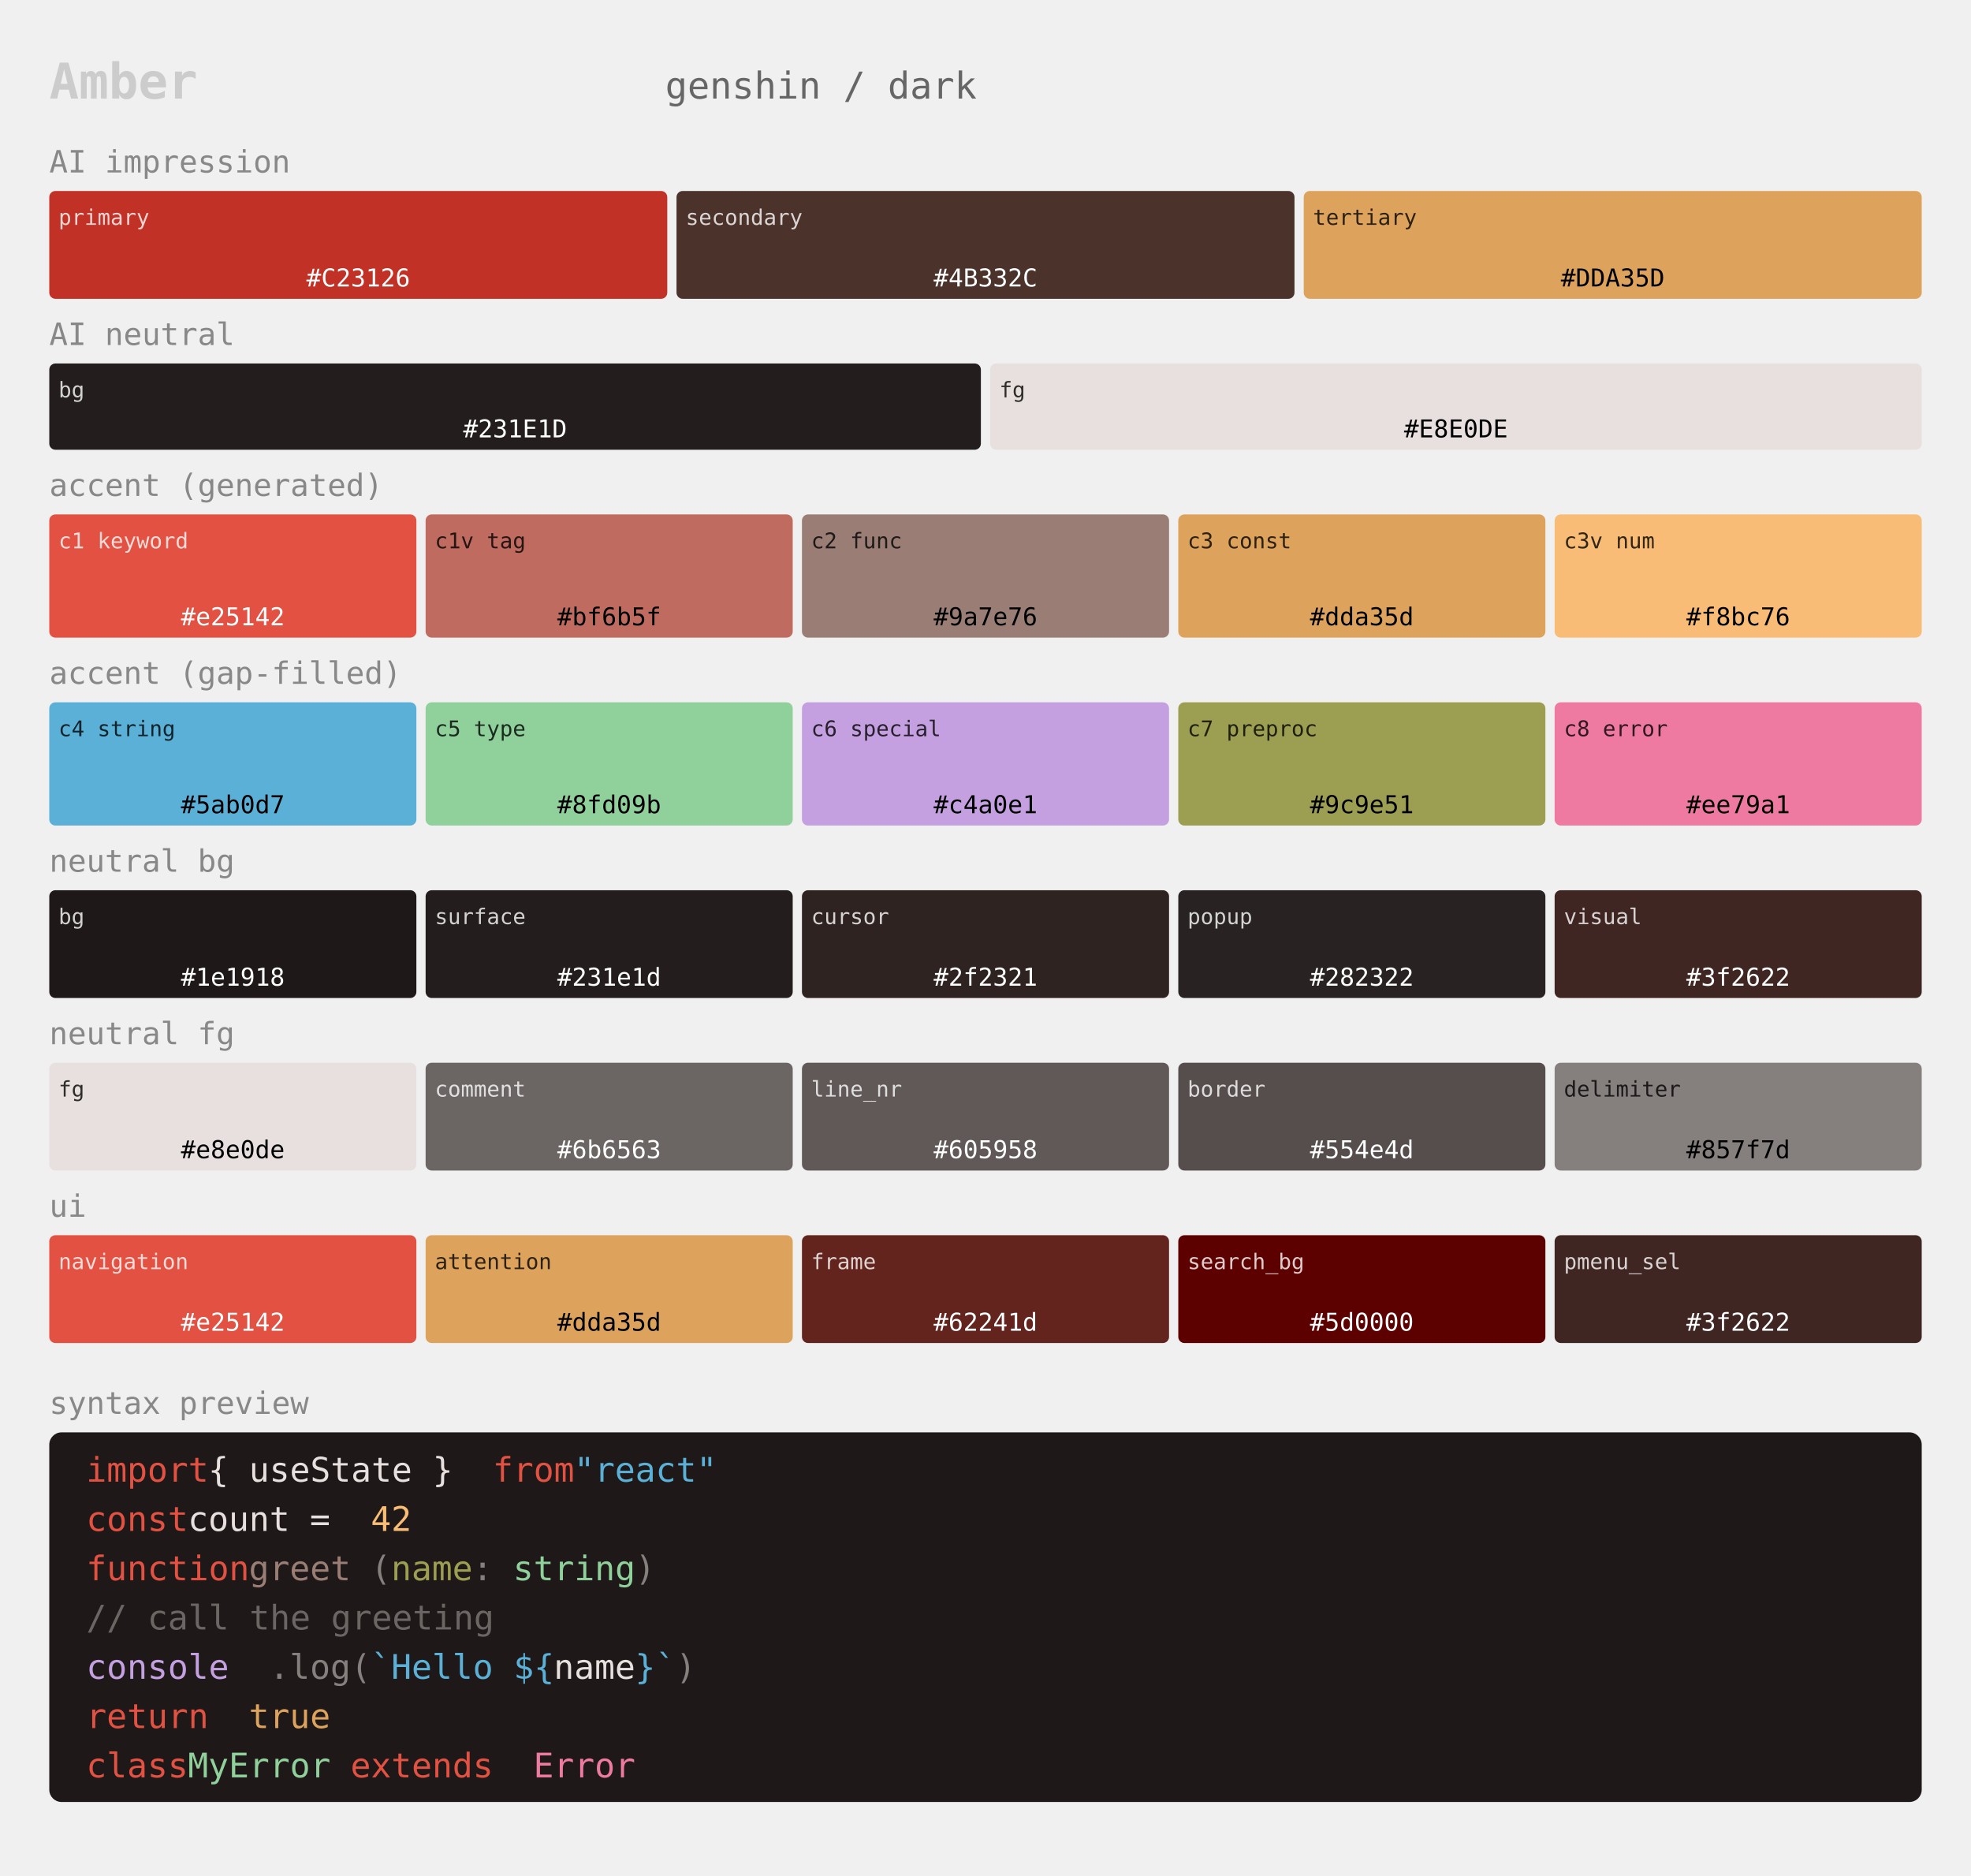
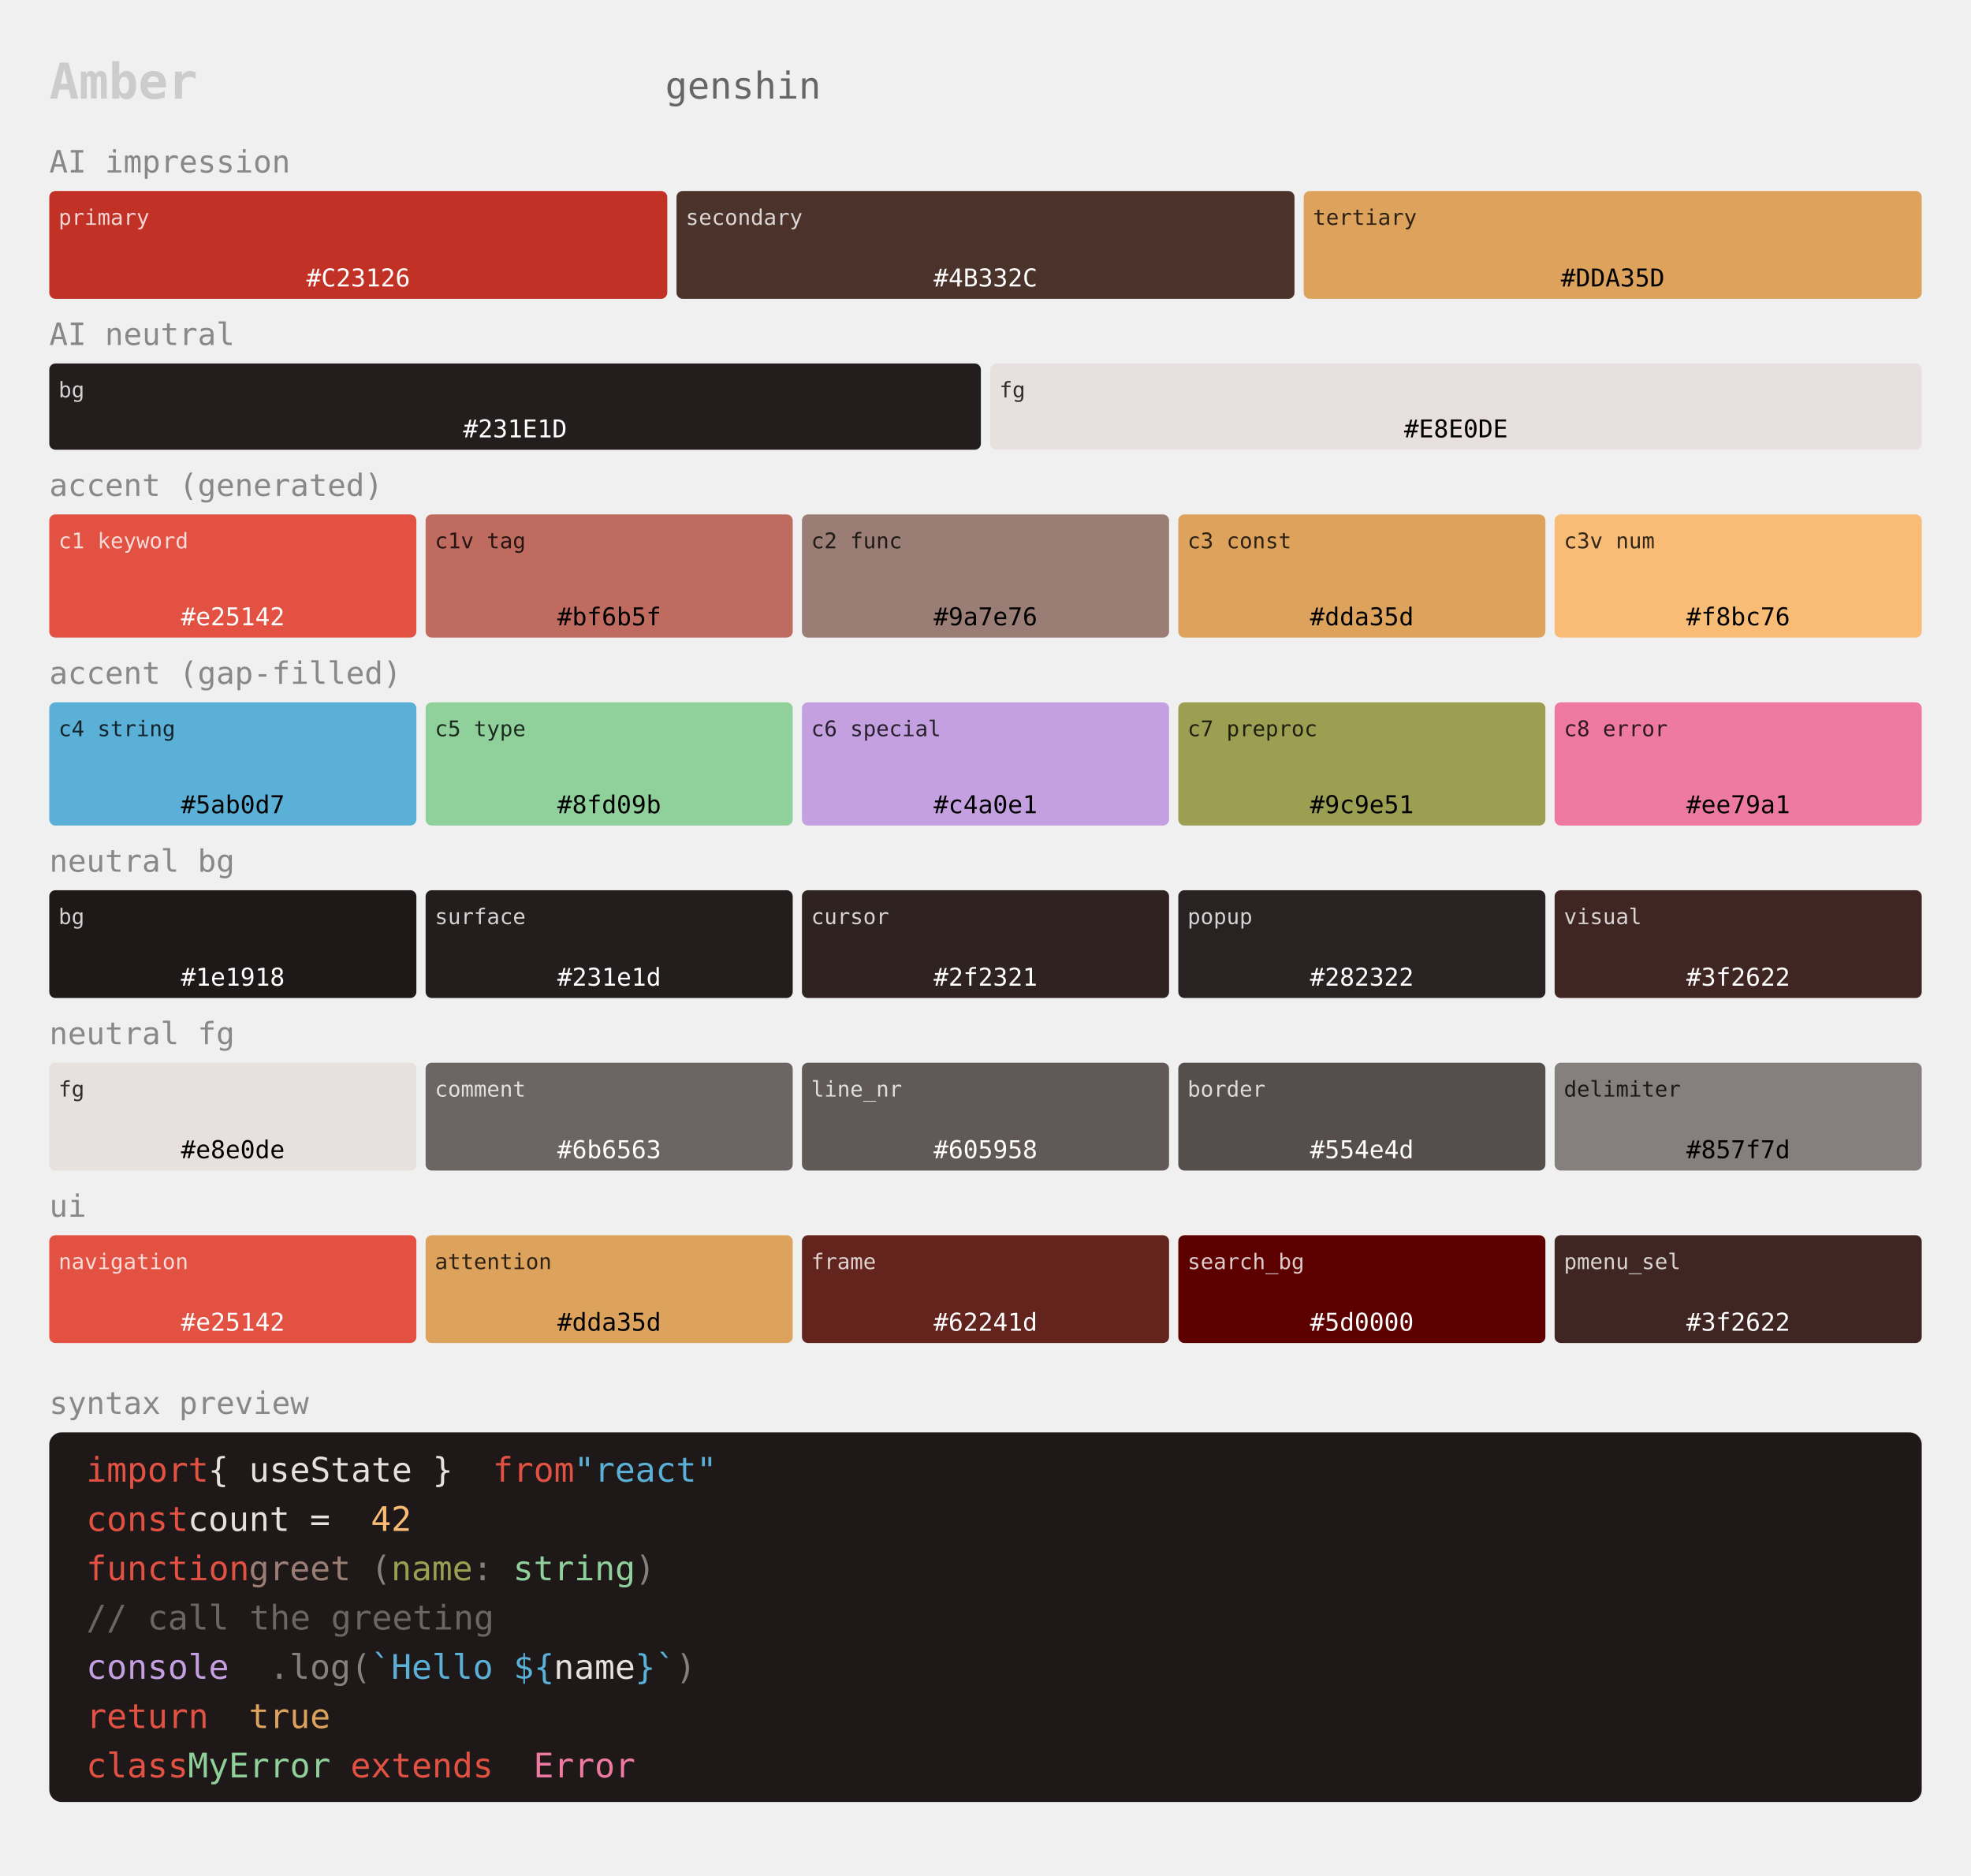
<svg xmlns="http://www.w3.org/2000/svg" width="640" height="609" style="background:#0a0a0a; font-family:ui-monospace,monospace;">
  <text x="16" y="32" fill="#ccc" font-size="16" font-weight="bold">Amber</text>
-   <text x="216" y="32" fill="#666" font-size="12">genshin / dark</text>
+   <text x="216" y="32" fill="#666" font-size="12">genshin</text>
  <text x="16" y="56" fill="#888" font-size="10">AI impression</text>
  <rect x="16" y="62" width="200.667" height="35" fill="#C23126" rx="2" />
  <text x="19" y="73" fill="#ffffff" font-size="7" opacity="0.8">primary</text>
  <text x="116.333" y="93" fill="#ffffff" font-size="8" text-anchor="middle">#C23126</text>
  <rect x="219.667" y="62" width="200.667" height="35" fill="#4B332C" rx="2" />
  <text x="222.667" y="73" fill="#ffffff" font-size="7" opacity="0.8">secondary</text>
  <text x="320" y="93" fill="#ffffff" font-size="8" text-anchor="middle">#4B332C</text>
  <rect x="423.333" y="62" width="200.667" height="35" fill="#DDA35D" rx="2" />
  <text x="426.333" y="73" fill="#000000" font-size="7" opacity="0.8">tertiary</text>
  <text x="523.667" y="93" fill="#000000" font-size="8" text-anchor="middle">#DDA35D</text>
  <text x="16" y="112" fill="#888" font-size="10">AI neutral</text>
  <rect x="16" y="118" width="302.5" height="28" fill="#231E1D" rx="2" />
  <text x="19" y="129" fill="#ffffff" font-size="7" opacity="0.8">bg</text>
  <text x="167.25" y="142" fill="#ffffff" font-size="8" text-anchor="middle">#231E1D</text>
  <rect x="321.5" y="118" width="302.5" height="28" fill="#E8E0DE" rx="2" />
  <text x="324.5" y="129" fill="#000000" font-size="7" opacity="0.8">fg</text>
  <text x="472.75" y="142" fill="#000000" font-size="8" text-anchor="middle">#E8E0DE</text>
  <text x="16" y="161" fill="#888" font-size="10">accent (generated)</text>
  <rect x="16" y="167" width="119.2" height="40" fill="#e25142" rx="2" />
  <text x="19" y="178" fill="#ffffff" font-size="7" opacity="0.8">c1 keyword</text>
  <text x="75.6" y="203" fill="#ffffff" font-size="8" text-anchor="middle">#e25142</text>
  <rect x="138.2" y="167" width="119.2" height="40" fill="#bf6b5f" rx="2" />
  <text x="141.2" y="178" fill="#000000" font-size="7" opacity="0.8">c1v tag</text>
  <text x="197.8" y="203" fill="#000000" font-size="8" text-anchor="middle">#bf6b5f</text>
  <rect x="260.4" y="167" width="119.2" height="40" fill="#9a7e76" rx="2" />
  <text x="263.4" y="178" fill="#000000" font-size="7" opacity="0.8">c2 func</text>
  <text x="320" y="203" fill="#000000" font-size="8" text-anchor="middle">#9a7e76</text>
  <rect x="382.6" y="167" width="119.2" height="40" fill="#dda35d" rx="2" />
  <text x="385.6" y="178" fill="#000000" font-size="7" opacity="0.8">c3 const</text>
  <text x="442.2" y="203" fill="#000000" font-size="8" text-anchor="middle">#dda35d</text>
  <rect x="504.8" y="167" width="119.2" height="40" fill="#f8bc76" rx="2" />
  <text x="507.8" y="178" fill="#000000" font-size="7" opacity="0.8">c3v num</text>
  <text x="564.4" y="203" fill="#000000" font-size="8" text-anchor="middle">#f8bc76</text>
  <text x="16" y="222" fill="#888" font-size="10">accent (gap-filled)</text>
  <rect x="16" y="228" width="119.2" height="40" fill="#5ab0d7" rx="2" />
  <text x="19" y="239" fill="#000000" font-size="7" opacity="0.8">c4 string</text>
  <text x="75.6" y="264" fill="#000000" font-size="8" text-anchor="middle">#5ab0d7</text>
  <rect x="138.2" y="228" width="119.2" height="40" fill="#8fd09b" rx="2" />
  <text x="141.2" y="239" fill="#000000" font-size="7" opacity="0.8">c5 type</text>
  <text x="197.8" y="264" fill="#000000" font-size="8" text-anchor="middle">#8fd09b</text>
  <rect x="260.4" y="228" width="119.2" height="40" fill="#c4a0e1" rx="2" />
  <text x="263.4" y="239" fill="#000000" font-size="7" opacity="0.8">c6 special</text>
  <text x="320" y="264" fill="#000000" font-size="8" text-anchor="middle">#c4a0e1</text>
  <rect x="382.6" y="228" width="119.2" height="40" fill="#9c9e51" rx="2" />
  <text x="385.6" y="239" fill="#000000" font-size="7" opacity="0.8">c7 preproc</text>
  <text x="442.2" y="264" fill="#000000" font-size="8" text-anchor="middle">#9c9e51</text>
  <rect x="504.8" y="228" width="119.2" height="40" fill="#ee79a1" rx="2" />
  <text x="507.8" y="239" fill="#000000" font-size="7" opacity="0.8">c8 error</text>
  <text x="564.4" y="264" fill="#000000" font-size="8" text-anchor="middle">#ee79a1</text>
  <text x="16" y="283" fill="#888" font-size="10">neutral bg</text>
  <rect x="16" y="289" width="119.2" height="35" fill="#1e1918" rx="2" />
  <text x="19" y="300" fill="#ffffff" font-size="7" opacity="0.8">bg</text>
  <text x="75.6" y="320" fill="#ffffff" font-size="8" text-anchor="middle">#1e1918</text>
  <rect x="138.2" y="289" width="119.2" height="35" fill="#231e1d" rx="2" />
  <text x="141.2" y="300" fill="#ffffff" font-size="7" opacity="0.8">surface</text>
  <text x="197.8" y="320" fill="#ffffff" font-size="8" text-anchor="middle">#231e1d</text>
  <rect x="260.4" y="289" width="119.2" height="35" fill="#2f2321" rx="2" />
  <text x="263.4" y="300" fill="#ffffff" font-size="7" opacity="0.8">cursor</text>
  <text x="320" y="320" fill="#ffffff" font-size="8" text-anchor="middle">#2f2321</text>
  <rect x="382.6" y="289" width="119.2" height="35" fill="#282322" rx="2" />
  <text x="385.6" y="300" fill="#ffffff" font-size="7" opacity="0.8">popup</text>
  <text x="442.2" y="320" fill="#ffffff" font-size="8" text-anchor="middle">#282322</text>
  <rect x="504.8" y="289" width="119.2" height="35" fill="#3f2622" rx="2" />
  <text x="507.8" y="300" fill="#ffffff" font-size="7" opacity="0.8">visual</text>
  <text x="564.4" y="320" fill="#ffffff" font-size="8" text-anchor="middle">#3f2622</text>
  <text x="16" y="339" fill="#888" font-size="10">neutral fg</text>
  <rect x="16" y="345" width="119.2" height="35" fill="#e8e0de" rx="2" />
  <text x="19" y="356" fill="#000000" font-size="7" opacity="0.8">fg</text>
  <text x="75.6" y="376" fill="#000000" font-size="8" text-anchor="middle">#e8e0de</text>
  <rect x="138.2" y="345" width="119.2" height="35" fill="#6b6563" rx="2" />
  <text x="141.2" y="356" fill="#ffffff" font-size="7" opacity="0.8">comment</text>
  <text x="197.8" y="376" fill="#ffffff" font-size="8" text-anchor="middle">#6b6563</text>
  <rect x="260.4" y="345" width="119.2" height="35" fill="#605958" rx="2" />
  <text x="263.4" y="356" fill="#ffffff" font-size="7" opacity="0.8">line_nr</text>
  <text x="320" y="376" fill="#ffffff" font-size="8" text-anchor="middle">#605958</text>
  <rect x="382.6" y="345" width="119.2" height="35" fill="#554e4d" rx="2" />
  <text x="385.6" y="356" fill="#ffffff" font-size="7" opacity="0.8">border</text>
  <text x="442.2" y="376" fill="#ffffff" font-size="8" text-anchor="middle">#554e4d</text>
  <rect x="504.8" y="345" width="119.2" height="35" fill="#857f7d" rx="2" />
  <text x="507.8" y="356" fill="#000000" font-size="7" opacity="0.8">delimiter</text>
  <text x="564.4" y="376" fill="#000000" font-size="8" text-anchor="middle">#857f7d</text>
  <text x="16" y="395" fill="#888" font-size="10">ui</text>
  <rect x="16" y="401" width="119.2" height="35" fill="#e25142" rx="2" />
  <text x="19" y="412" fill="#ffffff" font-size="7" opacity="0.8">navigation</text>
  <text x="75.6" y="432" fill="#ffffff" font-size="8" text-anchor="middle">#e25142</text>
  <rect x="138.2" y="401" width="119.2" height="35" fill="#dda35d" rx="2" />
  <text x="141.2" y="412" fill="#000000" font-size="7" opacity="0.8">attention</text>
  <text x="197.8" y="432" fill="#000000" font-size="8" text-anchor="middle">#dda35d</text>
  <rect x="260.4" y="401" width="119.2" height="35" fill="#62241d" rx="2" />
  <text x="263.4" y="412" fill="#ffffff" font-size="7" opacity="0.8">frame</text>
  <text x="320" y="432" fill="#ffffff" font-size="8" text-anchor="middle">#62241d</text>
  <rect x="382.6" y="401" width="119.2" height="35" fill="#5d0000" rx="2" />
  <text x="385.6" y="412" fill="#ffffff" font-size="7" opacity="0.8">search_bg</text>
  <text x="442.2" y="432" fill="#ffffff" font-size="8" text-anchor="middle">#5d0000</text>
  <rect x="504.8" y="401" width="119.2" height="35" fill="#3f2622" rx="2" />
  <text x="507.8" y="412" fill="#ffffff" font-size="7" opacity="0.8">pmenu_sel</text>
  <text x="564.4" y="432" fill="#ffffff" font-size="8" text-anchor="middle">#3f2622</text>
  <text x="16" y="459" fill="#888" font-size="10">syntax preview</text>
  <rect x="16" y="465" width="608" height="120" fill="#1e1918" rx="4" />
  <text x="28" y="481" fill="#e25142" font-size="11" font-family="monospace">import</text>
  <text x="67.6" y="481" fill="#e8e0de" font-size="11" font-family="monospace"> { useState } </text>
  <text x="160" y="481" fill="#e25142" font-size="11" font-family="monospace">from</text>
  <text x="186.4" y="481" fill="#5ab0d7" font-size="11" font-family="monospace"> "react"</text>
  <text x="28" y="497" fill="#e25142" font-size="11" font-family="monospace">const</text>
  <text x="61" y="497" fill="#e8e0de" font-size="11" font-family="monospace"> count</text>
  <text x="100.6" y="497" fill="#e8e0de" font-size="11" font-family="monospace"> = </text>
  <text x="120.4" y="497" fill="#f8bc76" font-size="11" font-family="monospace">42</text>
  <text x="28" y="513" fill="#e25142" font-size="11" font-family="monospace">function</text>
  <text x="80.8" y="513" fill="#9a7e76" font-size="11" font-family="monospace"> greet</text>
  <text x="120.4" y="513" fill="#857f7d" font-size="11" font-family="monospace">(</text>
  <text x="127" y="513" fill="#9c9e51" font-size="11" font-family="monospace">name</text>
  <text x="153.4" y="513" fill="#857f7d" font-size="11" font-family="monospace">: </text>
  <text x="166.6" y="513" fill="#8fd09b" font-size="11" font-family="monospace">string</text>
  <text x="206.2" y="513" fill="#857f7d" font-size="11" font-family="monospace">)</text>
  <text x="28" y="529" fill="#6b6563" font-size="11" font-family="monospace">  // call the greeting</text>
  <text x="28" y="545" fill="#c4a0e1" font-size="11" font-family="monospace">  console</text>
  <text x="87.4" y="545" fill="#857f7d" font-size="11" font-family="monospace">.log(</text>
  <text x="120.4" y="545" fill="#5ab0d7" font-size="11" font-family="monospace">`Hello ${</text>
  <text x="179.8" y="545" fill="#e8e0de" font-size="11" font-family="monospace">name</text>
  <text x="206.2" y="545" fill="#5ab0d7" font-size="11" font-family="monospace">}`</text>
  <text x="219.4" y="545" fill="#857f7d" font-size="11" font-family="monospace">)</text>
  <text x="28" y="561" fill="#e25142" font-size="11" font-family="monospace">  return</text>
  <text x="80.8" y="561" fill="#dda35d" font-size="11" font-family="monospace"> true</text>
  <text x="28" y="577" fill="#e25142" font-size="11" font-family="monospace">class</text>
  <text x="61" y="577" fill="#8fd09b" font-size="11" font-family="monospace"> MyError</text>
  <text x="113.8" y="577" fill="#e25142" font-size="11" font-family="monospace"> extends </text>
  <text x="173.2" y="577" fill="#ee79a1" font-size="11" font-family="monospace">Error</text>
</svg>
